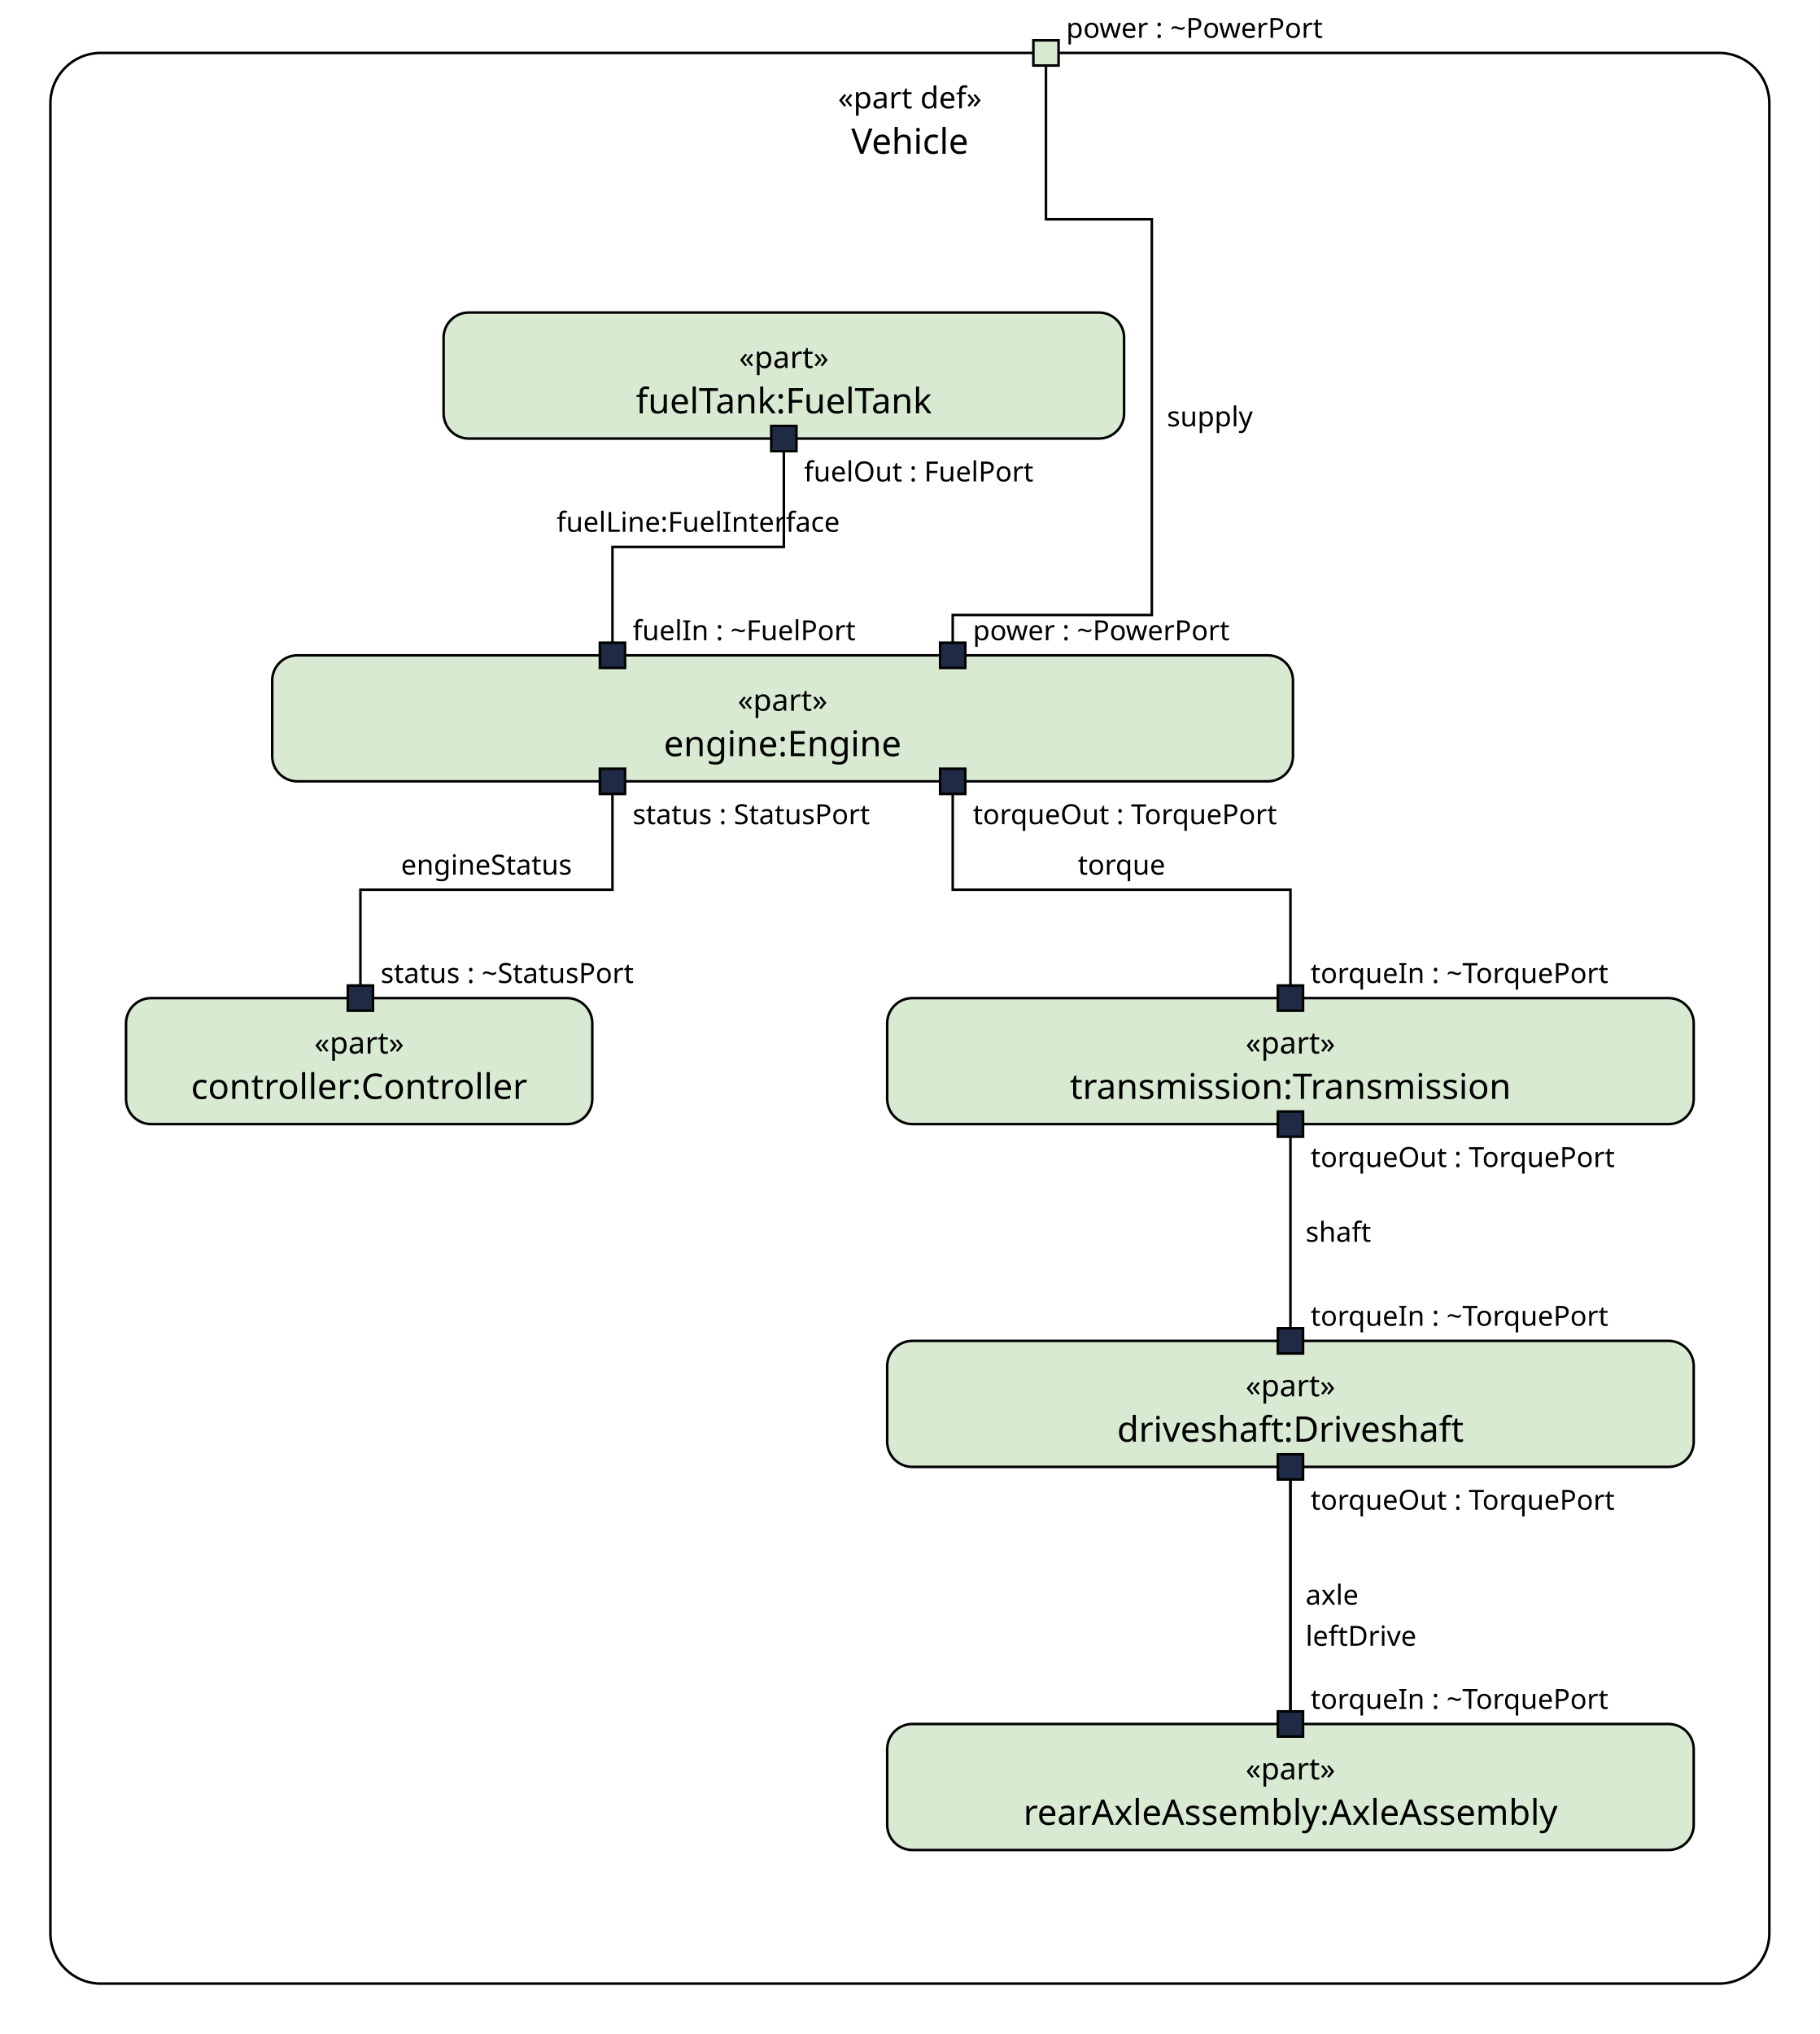
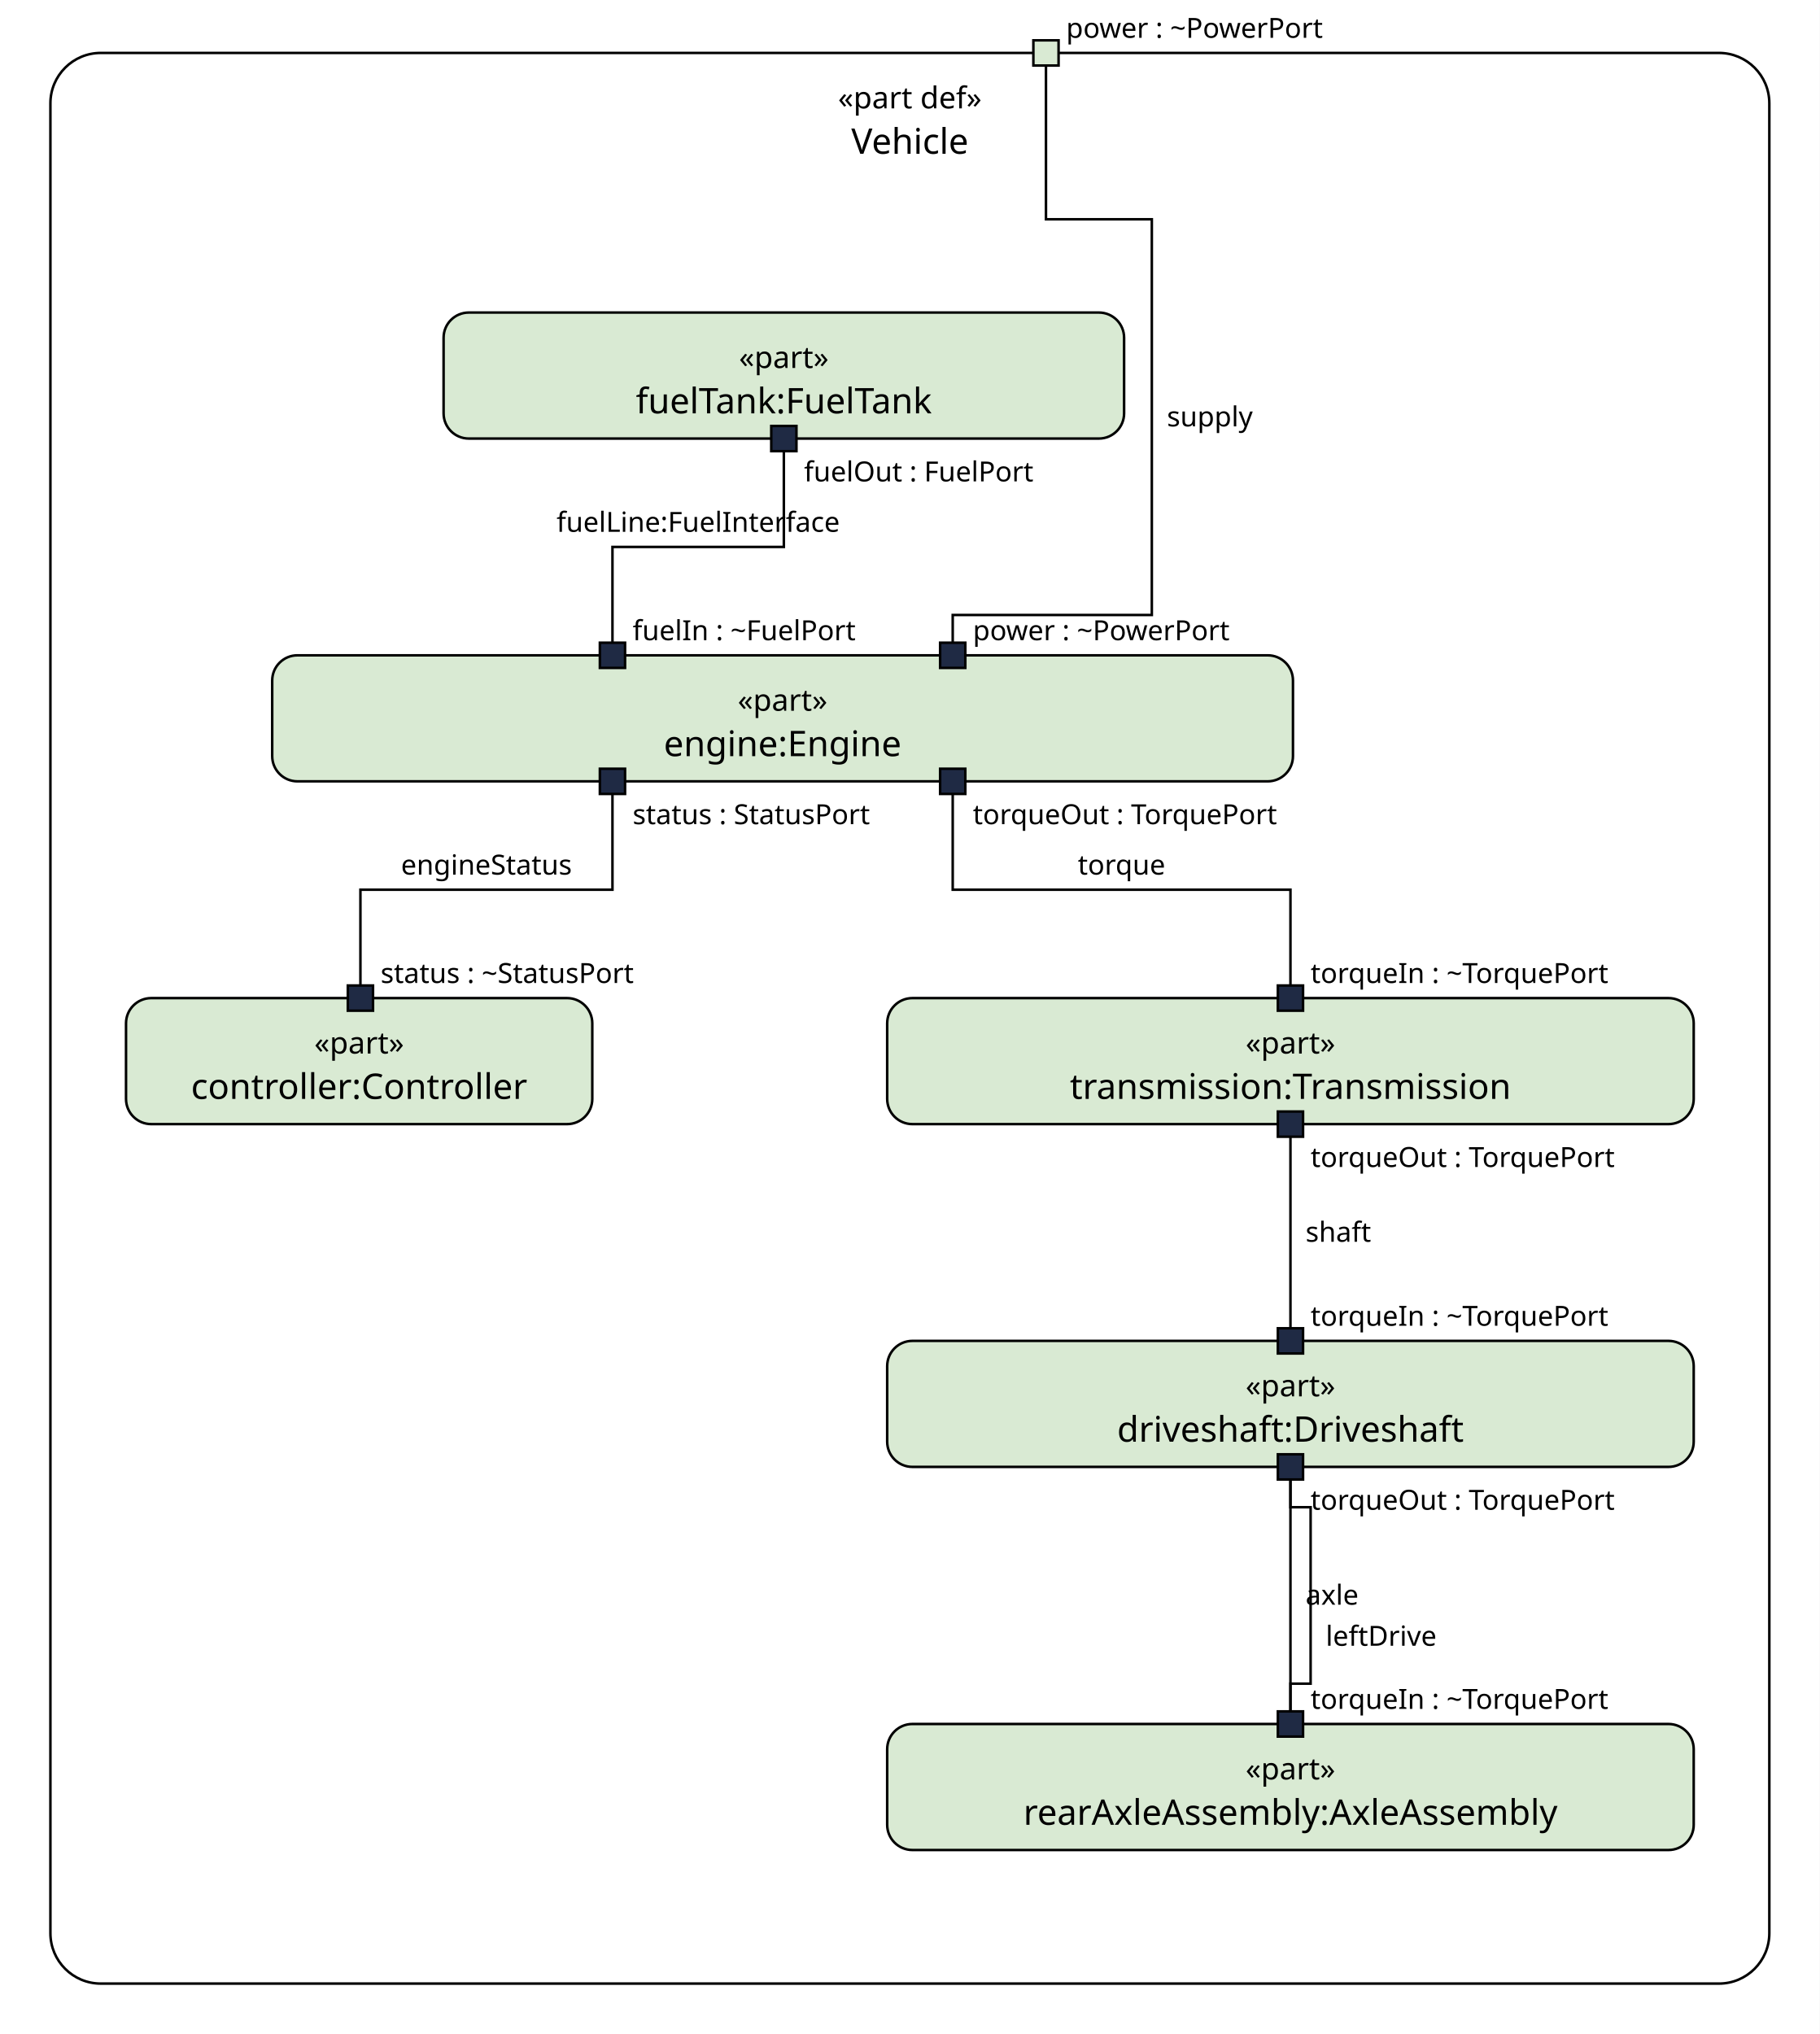
<svg xmlns="http://www.w3.org/2000/svg" width="722" height="807" viewBox="0 -1 722 807" font-family="sans-serif">
  <rect x="0" y="-1" width="722" height="807" fill="#ffffff" />
  <rect x="20" y="20" width="682" height="766" rx="20" fill="#ffffff" stroke="#000000" />
  <text x="361" y="42" text-anchor="middle" font-size="12">«part def»</text>
  <text x="361" y="60" text-anchor="middle" font-size="14">Vehicle</text>
  <rect x="50" y="395" width="185" height="50" rx="10" fill="#d9ead3" stroke="#000000" />
  <text x="142.5" y="417" text-anchor="middle" font-size="12">«part»</text>
  <text x="142.5" y="435" text-anchor="middle" font-size="14">controller:Controller</text>
  <rect x="352" y="531" width="320" height="50" rx="10" fill="#d9ead3" stroke="#000000" />
  <text x="512" y="553" text-anchor="middle" font-size="12">«part»</text>
  <text x="512" y="571" text-anchor="middle" font-size="14">driveshaft:Driveshaft</text>
  <rect x="108" y="259" width="405" height="50" rx="10" fill="#d9ead3" stroke="#000000" />
  <text x="310.5" y="281" text-anchor="middle" font-size="12">«part»</text>
  <text x="310.5" y="299" text-anchor="middle" font-size="14">engine:Engine</text>
  <rect x="176" y="123" width="270" height="50" rx="10" fill="#d9ead3" stroke="#000000" />
  <text x="311" y="145" text-anchor="middle" font-size="12">«part»</text>
  <text x="311" y="163" text-anchor="middle" font-size="14">fuelTank:FuelTank</text>
  <rect x="352" y="683" width="320" height="50" rx="10" fill="#d9ead3" stroke="#000000" />
  <text x="512" y="705" text-anchor="middle" font-size="12">«part»</text>
  <text x="512" y="723" text-anchor="middle" font-size="14">rearAxleAssembly:AxleAssembly</text>
  <rect x="352" y="395" width="320" height="50" rx="10" fill="#d9ead3" stroke="#000000" />
  <text x="512" y="417" text-anchor="middle" font-size="12">«part»</text>
  <text x="512" y="435" text-anchor="middle" font-size="14">transmission:Transmission</text>
  <polyline points="512,581 512,683" fill="none" stroke="#000000" />
  <text x="518" y="635.67" text-anchor="start" font-size="11">axle</text>
-   <polyline points="243,309 243,325 243,352 143,352 143,379 143,395" fill="none" stroke="#000000" />
+   <polyline points="243,309 243,352 143,352 143,395" fill="none" stroke="#000000" />
  <text x="193" y="346" text-anchor="middle" font-size="11">engineStatus</text>
-   <polyline points="311,173 311,189 311,216 243,216 243,243 243,259" fill="none" stroke="#000000" />
+   <polyline points="311,173 311,216 243,216 243,259" fill="none" stroke="#000000" />
  <text x="277" y="210" text-anchor="middle" font-size="11">fuelLine:FuelInterface</text>
-   <polyline points="512,581 512,683" fill="none" stroke="#000000" />
-   <text x="518" y="651.97" text-anchor="start" font-size="11">leftDrive</text>
+   <polyline points="512,581 512,597 520,597 520,667 512,667 512,683" fill="none" stroke="#000000" />
+   <text x="526" y="651.97" text-anchor="start" font-size="11">leftDrive</text>
  <polyline points="512,445 512,531" fill="none" stroke="#000000" />
  <text x="518" y="491.67" text-anchor="start" font-size="11">shaft</text>
  <polyline points="415,20 415,86 457,86 457,243 378,243 378,259" fill="none" stroke="#000000" />
  <text x="463" y="168.17" text-anchor="start" font-size="11">supply</text>
-   <polyline points="378,309 378,325 378,352 512,352 512,379 512,395" fill="none" stroke="#000000" />
+   <polyline points="378,309 378,352 512,352 512,395" fill="none" stroke="#000000" />
  <text x="445" y="346" text-anchor="middle" font-size="11">torque</text>
  <rect x="410" y="15" width="10" height="10" fill="#d9ead3" stroke="#000000" />
  <text x="423" y="14" text-anchor="start" font-size="11">power : ~PowerPort</text>
  <rect x="138" y="390" width="10" height="10" fill="#1f2a44" stroke="#000000" />
  <text x="151" y="389" text-anchor="start" font-size="11">status : ~StatusPort</text>
  <rect x="507" y="526" width="10" height="10" fill="#1f2a44" stroke="#000000" />
  <text x="520" y="525" text-anchor="start" font-size="11">torqueIn : ~TorquePort</text>
  <rect x="507" y="576" width="10" height="10" fill="#1f2a44" stroke="#000000" />
  <text x="520" y="598" text-anchor="start" font-size="11">torqueOut : TorquePort</text>
  <rect x="238" y="254" width="10" height="10" fill="#1f2a44" stroke="#000000" />
  <text x="251" y="253" text-anchor="start" font-size="11">fuelIn : ~FuelPort</text>
  <rect x="373" y="254" width="10" height="10" fill="#1f2a44" stroke="#000000" />
  <text x="386" y="253" text-anchor="start" font-size="11">power : ~PowerPort</text>
  <rect x="238" y="304" width="10" height="10" fill="#1f2a44" stroke="#000000" />
  <text x="251" y="326" text-anchor="start" font-size="11">status : StatusPort</text>
  <rect x="373" y="304" width="10" height="10" fill="#1f2a44" stroke="#000000" />
  <text x="386" y="326" text-anchor="start" font-size="11">torqueOut : TorquePort</text>
  <rect x="306" y="168" width="10" height="10" fill="#1f2a44" stroke="#000000" />
  <text x="319" y="190" text-anchor="start" font-size="11">fuelOut : FuelPort</text>
  <rect x="507" y="678" width="10" height="10" fill="#1f2a44" stroke="#000000" />
  <text x="520" y="677" text-anchor="start" font-size="11">torqueIn : ~TorquePort</text>
  <rect x="507" y="390" width="10" height="10" fill="#1f2a44" stroke="#000000" />
  <text x="520" y="389" text-anchor="start" font-size="11">torqueIn : ~TorquePort</text>
  <rect x="507" y="440" width="10" height="10" fill="#1f2a44" stroke="#000000" />
  <text x="520" y="462" text-anchor="start" font-size="11">torqueOut : TorquePort</text>
</svg>
